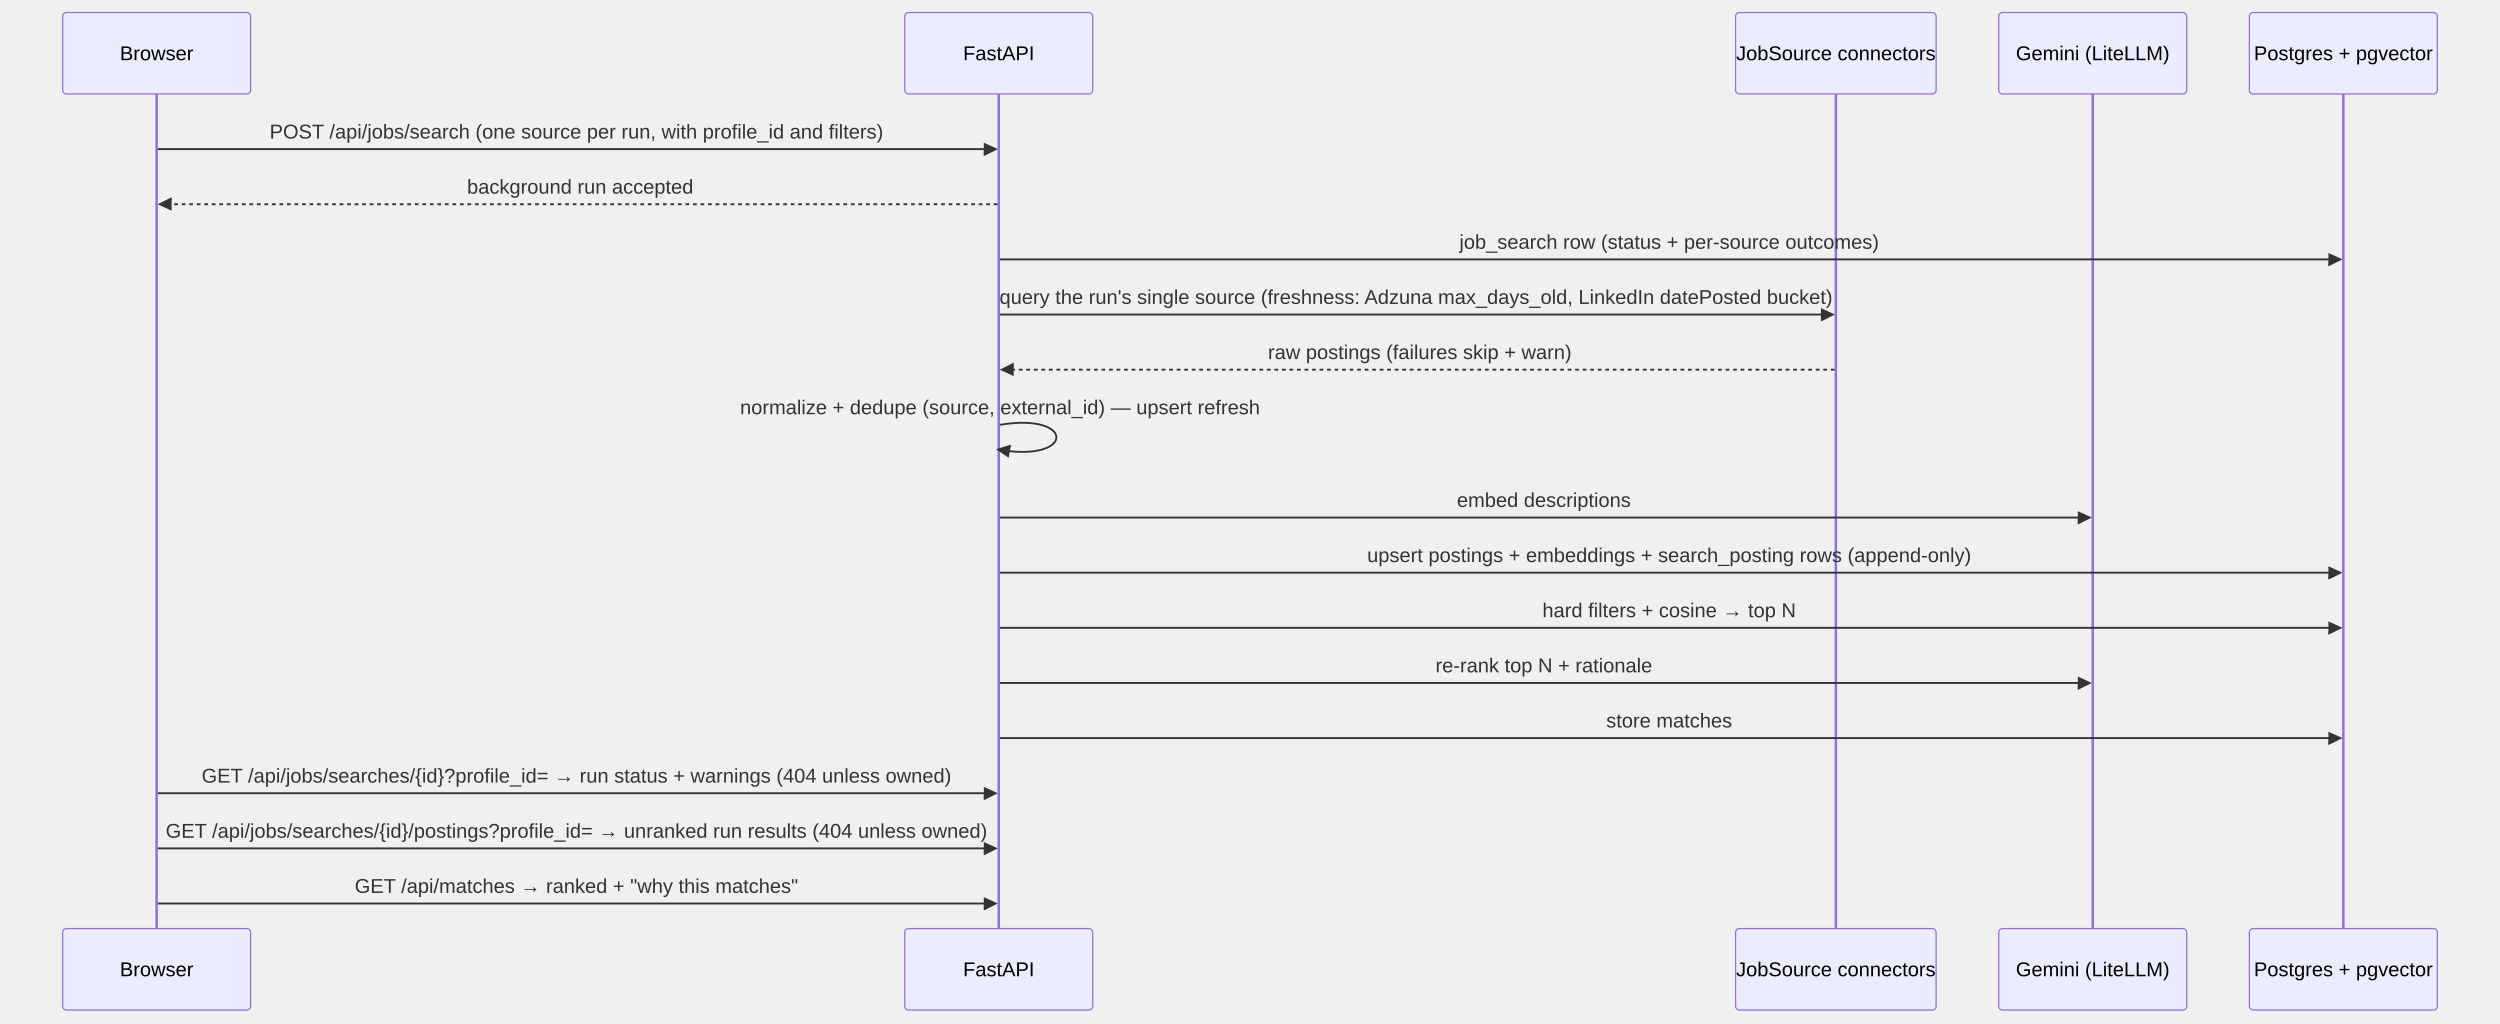
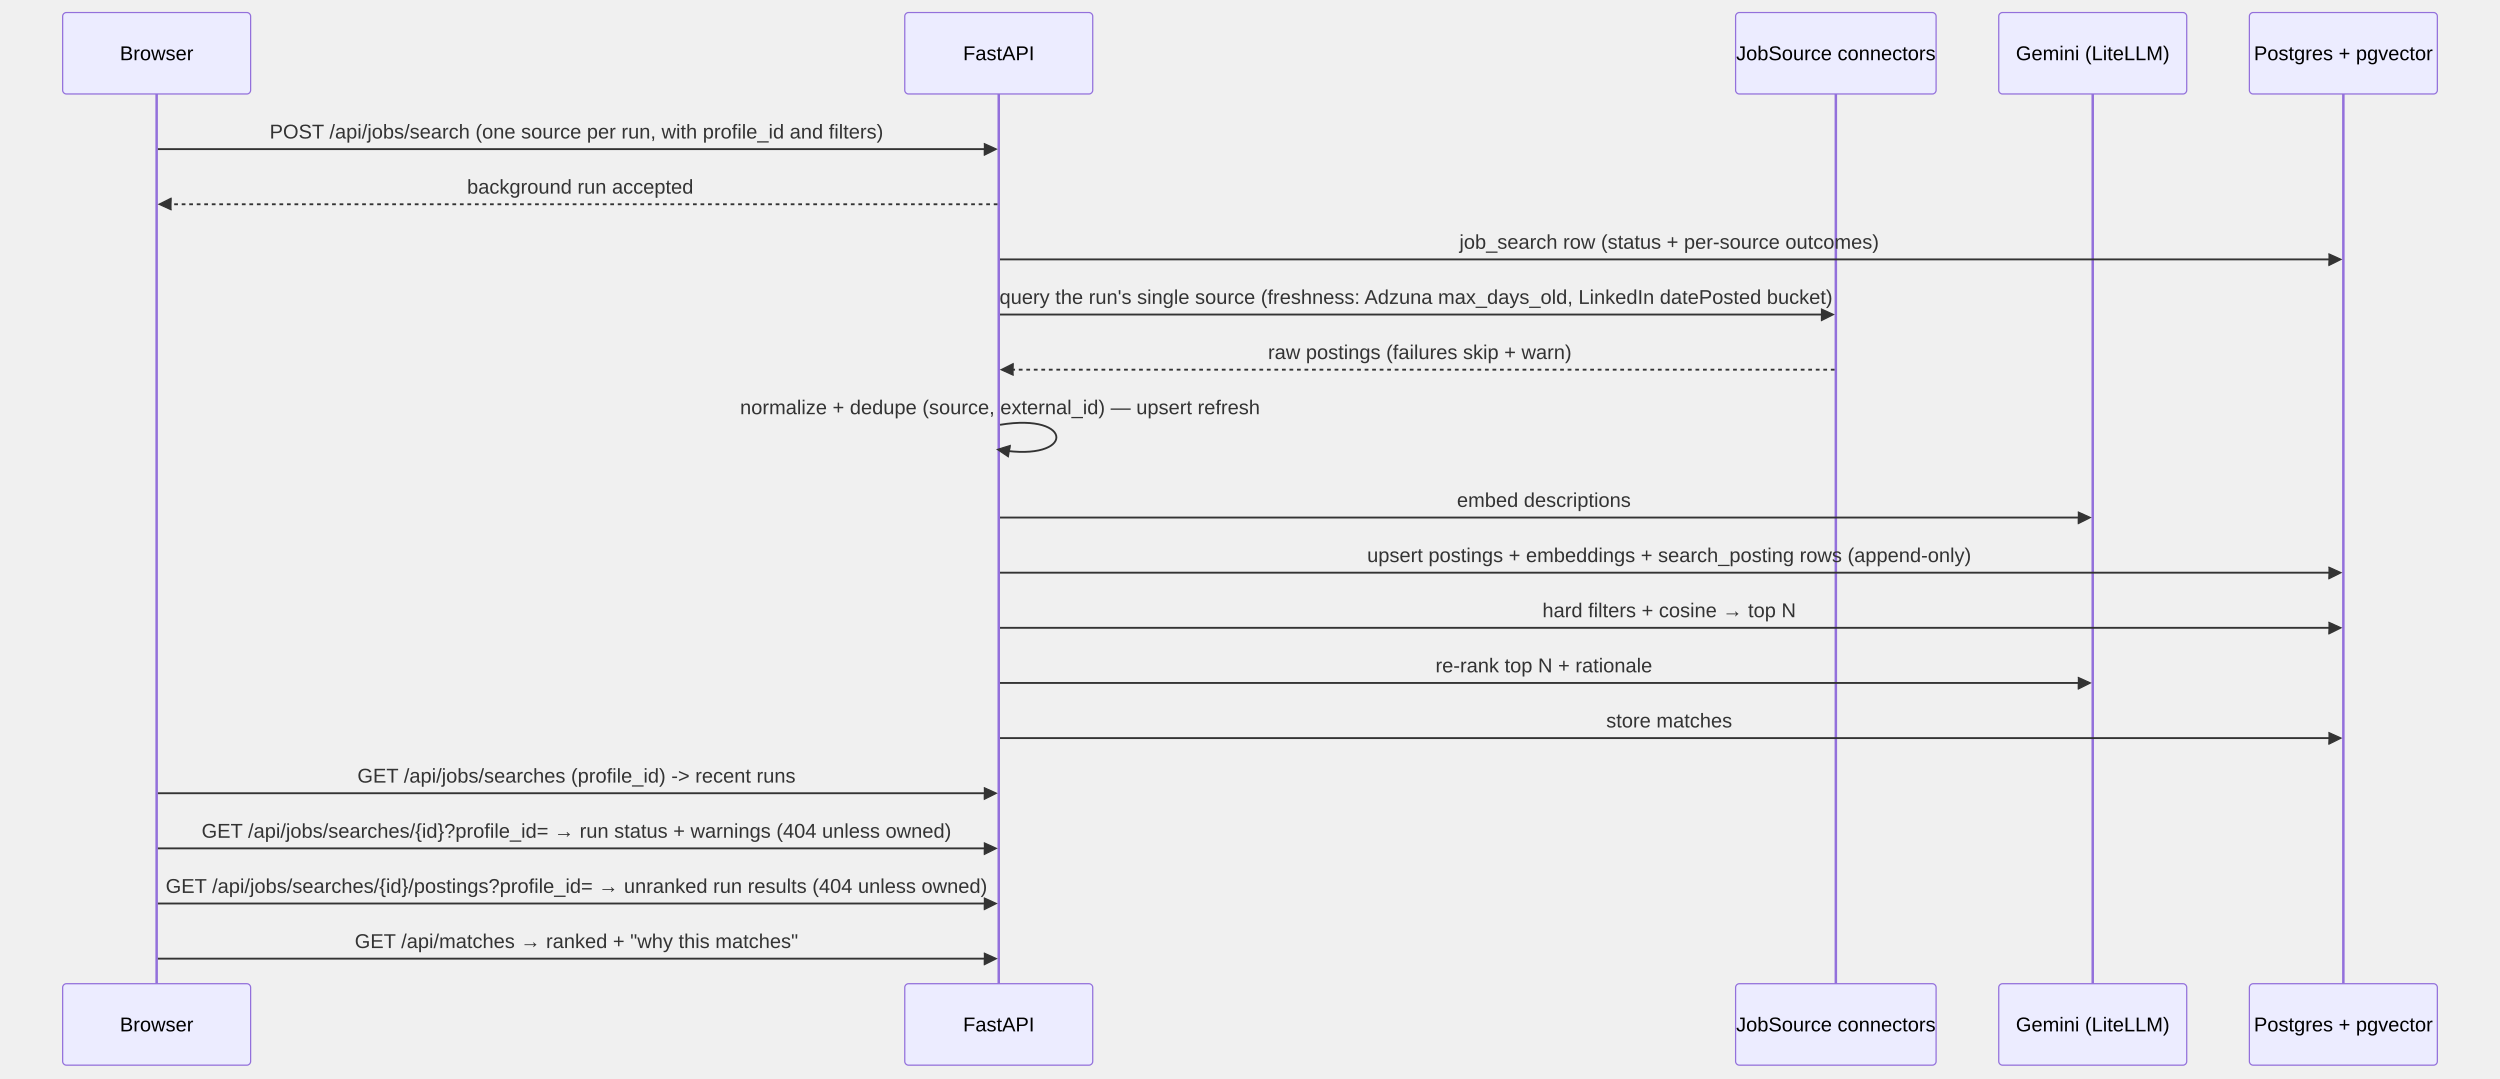
- <svg xmlns="http://www.w3.org/2000/svg" id="my-svg" width="100%" style="max-width: 1995px; background-color: white;" viewBox="-50 -10 1995 817" role="graphics-document document" aria-roledescription="sequence">
+ <svg xmlns="http://www.w3.org/2000/svg" id="my-svg" width="100%" style="max-width: 1995px; background-color: white;" viewBox="-50 -10 1995 861" role="graphics-document document" aria-roledescription="sequence">
  <g>
-     <rect x="1745" y="731" fill="#eaeaea" stroke="#666" width="150" height="65" name="D" rx="3" ry="3" class="actor actor-bottom" />
-     <text x="1820" y="763.5" dominant-baseline="central" alignment-baseline="central" class="actor actor-box" style="text-anchor: middle; font-size: 16px; font-weight: 400;">
+     <rect x="1745" y="775" fill="#eaeaea" stroke="#666" width="150" height="65" name="D" rx="3" ry="3" class="actor actor-bottom" />
+     <text x="1820" y="807.5" dominant-baseline="central" alignment-baseline="central" class="actor actor-box" style="text-anchor: middle; font-size: 16px; font-weight: 400;">
      <tspan x="1820" dy="0">Postgres + pgvector</tspan>
    </text>
  </g>
  <g>
-     <rect x="1545" y="731" fill="#eaeaea" stroke="#666" width="150" height="65" name="G" rx="3" ry="3" class="actor actor-bottom" />
-     <text x="1620" y="763.5" dominant-baseline="central" alignment-baseline="central" class="actor actor-box" style="text-anchor: middle; font-size: 16px; font-weight: 400;">
+     <rect x="1545" y="775" fill="#eaeaea" stroke="#666" width="150" height="65" name="G" rx="3" ry="3" class="actor actor-bottom" />
+     <text x="1620" y="807.5" dominant-baseline="central" alignment-baseline="central" class="actor actor-box" style="text-anchor: middle; font-size: 16px; font-weight: 400;">
      <tspan x="1620" dy="0">Gemini (LiteLLM)</tspan>
    </text>
  </g>
  <g>
-     <rect x="1335" y="731" fill="#eaeaea" stroke="#666" width="160" height="65" name="C" rx="3" ry="3" class="actor actor-bottom" />
-     <text x="1415" y="763.5" dominant-baseline="central" alignment-baseline="central" class="actor actor-box" style="text-anchor: middle; font-size: 16px; font-weight: 400;">
+     <rect x="1335" y="775" fill="#eaeaea" stroke="#666" width="160" height="65" name="C" rx="3" ry="3" class="actor actor-bottom" />
+     <text x="1415" y="807.5" dominant-baseline="central" alignment-baseline="central" class="actor actor-box" style="text-anchor: middle; font-size: 16px; font-weight: 400;">
      <tspan x="1415" dy="0">JobSource connectors</tspan>
    </text>
  </g>
  <g>
-     <rect x="672" y="731" fill="#eaeaea" stroke="#666" width="150" height="65" name="A" rx="3" ry="3" class="actor actor-bottom" />
-     <text x="747" y="763.5" dominant-baseline="central" alignment-baseline="central" class="actor actor-box" style="text-anchor: middle; font-size: 16px; font-weight: 400;">
+     <rect x="672" y="775" fill="#eaeaea" stroke="#666" width="150" height="65" name="A" rx="3" ry="3" class="actor actor-bottom" />
+     <text x="747" y="807.5" dominant-baseline="central" alignment-baseline="central" class="actor actor-box" style="text-anchor: middle; font-size: 16px; font-weight: 400;">
      <tspan x="747" dy="0">FastAPI</tspan>
    </text>
  </g>
  <g>
-     <rect x="0" y="731" fill="#eaeaea" stroke="#666" width="150" height="65" name="B" rx="3" ry="3" class="actor actor-bottom" />
-     <text x="75" y="763.5" dominant-baseline="central" alignment-baseline="central" class="actor actor-box" style="text-anchor: middle; font-size: 16px; font-weight: 400;">
+     <rect x="0" y="775" fill="#eaeaea" stroke="#666" width="150" height="65" name="B" rx="3" ry="3" class="actor actor-bottom" />
+     <text x="75" y="807.5" dominant-baseline="central" alignment-baseline="central" class="actor actor-box" style="text-anchor: middle; font-size: 16px; font-weight: 400;">
      <tspan x="75" dy="0">Browser</tspan>
    </text>
  </g>
  <g>
-     <line id="actor4" x1="1820" y1="65" x2="1820" y2="731" class="actor-line 200" stroke-width="0.5px" stroke="#999" name="D" data-et="life-line" data-id="D" />
+     <line id="actor4" x1="1820" y1="65" x2="1820" y2="775" class="actor-line 200" stroke-width="0.5px" stroke="#999" name="D" data-et="life-line" data-id="D" />
    <g id="root-4" data-et="participant" data-type="participant" data-id="D">
      <rect x="1745" y="0" fill="#eaeaea" stroke="#666" width="150" height="65" name="D" rx="3" ry="3" class="actor actor-top" />
      <text x="1820" y="32.5" dominant-baseline="central" alignment-baseline="central" class="actor actor-box" style="text-anchor: middle; font-size: 16px; font-weight: 400;">
        <tspan x="1820" dy="0">Postgres + pgvector</tspan>
      </text>
    </g>
  </g>
  <g>
-     <line id="actor3" x1="1620" y1="65" x2="1620" y2="731" class="actor-line 200" stroke-width="0.5px" stroke="#999" name="G" data-et="life-line" data-id="G" />
+     <line id="actor3" x1="1620" y1="65" x2="1620" y2="775" class="actor-line 200" stroke-width="0.5px" stroke="#999" name="G" data-et="life-line" data-id="G" />
    <g id="root-3" data-et="participant" data-type="participant" data-id="G">
      <rect x="1545" y="0" fill="#eaeaea" stroke="#666" width="150" height="65" name="G" rx="3" ry="3" class="actor actor-top" />
      <text x="1620" y="32.5" dominant-baseline="central" alignment-baseline="central" class="actor actor-box" style="text-anchor: middle; font-size: 16px; font-weight: 400;">
        <tspan x="1620" dy="0">Gemini (LiteLLM)</tspan>
      </text>
    </g>
  </g>
  <g>
-     <line id="actor2" x1="1415" y1="65" x2="1415" y2="731" class="actor-line 200" stroke-width="0.5px" stroke="#999" name="C" data-et="life-line" data-id="C" />
+     <line id="actor2" x1="1415" y1="65" x2="1415" y2="775" class="actor-line 200" stroke-width="0.5px" stroke="#999" name="C" data-et="life-line" data-id="C" />
    <g id="root-2" data-et="participant" data-type="participant" data-id="C">
      <rect x="1335" y="0" fill="#eaeaea" stroke="#666" width="160" height="65" name="C" rx="3" ry="3" class="actor actor-top" />
      <text x="1415" y="32.5" dominant-baseline="central" alignment-baseline="central" class="actor actor-box" style="text-anchor: middle; font-size: 16px; font-weight: 400;">
        <tspan x="1415" dy="0">JobSource connectors</tspan>
      </text>
    </g>
  </g>
  <g>
-     <line id="actor1" x1="747" y1="65" x2="747" y2="731" class="actor-line 200" stroke-width="0.5px" stroke="#999" name="A" data-et="life-line" data-id="A" />
+     <line id="actor1" x1="747" y1="65" x2="747" y2="775" class="actor-line 200" stroke-width="0.5px" stroke="#999" name="A" data-et="life-line" data-id="A" />
    <g id="root-1" data-et="participant" data-type="participant" data-id="A">
      <rect x="672" y="0" fill="#eaeaea" stroke="#666" width="150" height="65" name="A" rx="3" ry="3" class="actor actor-top" />
      <text x="747" y="32.5" dominant-baseline="central" alignment-baseline="central" class="actor actor-box" style="text-anchor: middle; font-size: 16px; font-weight: 400;">
        <tspan x="747" dy="0">FastAPI</tspan>
      </text>
    </g>
  </g>
  <g>
-     <line id="actor0" x1="75" y1="65" x2="75" y2="731" class="actor-line 200" stroke-width="0.5px" stroke="#999" name="B" data-et="life-line" data-id="B" />
+     <line id="actor0" x1="75" y1="65" x2="75" y2="775" class="actor-line 200" stroke-width="0.5px" stroke="#999" name="B" data-et="life-line" data-id="B" />
    <g id="root-0" data-et="participant" data-type="participant" data-id="B">
      <rect x="0" y="0" fill="#eaeaea" stroke="#666" width="150" height="65" name="B" rx="3" ry="3" class="actor actor-top" />
      <text x="75" y="32.5" dominant-baseline="central" alignment-baseline="central" class="actor actor-box" style="text-anchor: middle; font-size: 16px; font-weight: 400;">
        <tspan x="75" dy="0">Browser</tspan>
      </text>
    </g>
  </g>
  <style>#my-svg{font-family:"trebuchet ms",verdana,arial,sans-serif;font-size:16px;fill:#333;}@keyframes edge-animation-frame{from{stroke-dashoffset:0;}}@keyframes dash{to{stroke-dashoffset:0;}}#my-svg .edge-animation-slow{stroke-dasharray:9,5!important;stroke-dashoffset:900;animation:dash 50s linear infinite;stroke-linecap:round;}#my-svg .edge-animation-fast{stroke-dasharray:9,5!important;stroke-dashoffset:900;animation:dash 20s linear infinite;stroke-linecap:round;}#my-svg .error-icon{fill:#552222;}#my-svg .error-text{fill:#552222;stroke:#552222;}#my-svg .edge-thickness-normal{stroke-width:1px;}#my-svg .edge-thickness-thick{stroke-width:3.5px;}#my-svg .edge-pattern-solid{stroke-dasharray:0;}#my-svg .edge-thickness-invisible{stroke-width:0;fill:none;}#my-svg .edge-pattern-dashed{stroke-dasharray:3;}#my-svg .edge-pattern-dotted{stroke-dasharray:2;}#my-svg .marker{fill:#333333;stroke:#333333;}#my-svg .marker.cross{stroke:#333333;}#my-svg svg{font-family:"trebuchet ms",verdana,arial,sans-serif;font-size:16px;}#my-svg p{margin:0;}#my-svg .actor{stroke:#9370DB;fill:#ECECFF;stroke-width:1;}#my-svg rect.actor.outer-path[data-look="neo"]{filter:drop-shadow(1px 2px 2px rgba(185, 185, 185, 1));}#my-svg rect.note[data-look="neo"]{stroke:#aaaa33;fill:#fff5ad;filter:drop-shadow(1px 2px 2px rgba(185, 185, 185, 1));}#my-svg text.actor&gt;tspan{fill:black;stroke:none;}#my-svg .actor-line{stroke:#9370DB;}#my-svg .innerArc{stroke-width:1.5;stroke-dasharray:none;}#my-svg .messageLine0{stroke-width:1.5;stroke-dasharray:none;stroke:#333;}#my-svg .messageLine1{stroke-width:1.5;stroke-dasharray:2,2;stroke:#333;}#my-svg [id$="-arrowhead"] path{fill:#333;stroke:#333;}#my-svg .sequenceNumber{fill:white;}#my-svg [id$="-sequencenumber"]{fill:#333;}#my-svg [id$="-crosshead"] path{fill:#333;stroke:#333;}#my-svg .messageText{fill:#333;stroke:none;}#my-svg .labelBox{stroke:#9370DB;fill:#ECECFF;filter:none;}#my-svg .labelText,#my-svg .labelText&gt;tspan{fill:black;stroke:none;}#my-svg .loopText,#my-svg .loopText&gt;tspan{fill:black;stroke:none;}#my-svg .sectionTitle,#my-svg .sectionTitle&gt;tspan{fill:black;stroke:none;}#my-svg .loopLine{stroke-width:2px;stroke-dasharray:2,2;stroke:#9370DB;fill:#9370DB;}#my-svg .note{stroke:#aaaa33;fill:#fff5ad;}#my-svg .noteText,#my-svg .noteText&gt;tspan{fill:black;stroke:none;font-weight:normal;}#my-svg .activation0{fill:#f4f4f4;stroke:#666;}#my-svg .activation1{fill:#f4f4f4;stroke:#666;}#my-svg .activation2{fill:#f4f4f4;stroke:#666;}#my-svg .actorPopupMenu{position:absolute;}#my-svg .actorPopupMenuPanel{position:absolute;fill:#ECECFF;box-shadow:0px 8px 16px 0px rgba(0,0,0,0.2);filter:drop-shadow(3px 5px 2px rgb(0 0 0 / 0.4));}#my-svg .actor-man circle,#my-svg line{fill:#ECECFF;stroke-width:2px;}#my-svg g rect.rect{filter:drop-shadow(1px 2px 2px rgba(185, 185, 185, 1));stroke:#9370DB;}#my-svg .node .neo-node{stroke:#9370DB;}#my-svg [data-look="neo"].node rect,#my-svg [data-look="neo"].cluster rect,#my-svg [data-look="neo"].node polygon{stroke:#9370DB;filter:drop-shadow(1px 2px 2px rgba(185, 185, 185, 1));}#my-svg [data-look="neo"].swimlane.cluster rect{filter:none;}#my-svg [data-look="neo"].node path{stroke:#9370DB;stroke-width:1px;}#my-svg [data-look="neo"].node .outer-path{filter:drop-shadow(1px 2px 2px rgba(185, 185, 185, 1));}#my-svg [data-look="neo"].node .neo-line path{stroke:#9370DB;filter:none;}#my-svg [data-look="neo"].node circle{stroke:#9370DB;filter:drop-shadow(1px 2px 2px rgba(185, 185, 185, 1));}#my-svg [data-look="neo"].node circle .state-start{fill:#000000;}#my-svg [data-look="neo"].icon-shape .icon{fill:#9370DB;filter:drop-shadow(1px 2px 2px rgba(185, 185, 185, 1));}#my-svg [data-look="neo"].icon-shape .icon-neo path{stroke:#9370DB;filter:drop-shadow(1px 2px 2px rgba(185, 185, 185, 1));}#my-svg :root{--mermaid-font-family:"trebuchet ms",verdana,arial,sans-serif;}</style>
  <g />
  <defs>
    <symbol id="my-svg-computer" width="24" height="24">
      <path transform="scale(.5)" d="M2 2v13h20v-13h-20zm18 11h-16v-9h16v9zm-10.228 6l.466-1h3.524l.467 1h-4.457zm14.228 3h-24l2-6h2.104l-1.33 4h18.45l-1.297-4h2.073l2 6zm-5-10h-14v-7h14v7z" />
    </symbol>
  </defs>
  <defs>
    <symbol id="my-svg-database" fill-rule="evenodd" clip-rule="evenodd">
      <path transform="scale(.5)" d="M12.258.001l.256.004.255.005.253.008.251.01.249.012.247.015.246.016.242.019.241.02.239.023.236.024.233.027.231.028.229.031.225.032.223.034.22.036.217.038.214.04.211.041.208.043.205.045.201.046.198.048.194.05.191.051.187.053.183.054.18.056.175.057.172.059.168.06.163.061.16.063.155.064.15.066.074.033.073.033.071.034.07.034.069.035.068.035.067.035.066.035.064.036.064.036.062.036.06.036.06.037.058.037.058.037.055.038.055.038.053.038.052.038.051.039.05.039.048.039.047.039.045.04.044.04.043.04.041.04.04.041.039.041.037.041.036.041.034.041.033.042.032.042.03.042.029.042.027.042.026.043.024.043.023.043.021.043.02.043.018.044.017.043.015.044.013.044.012.044.011.045.009.044.007.045.006.045.004.045.002.045.001.045v17l-.001.045-.002.045-.004.045-.006.045-.007.045-.009.044-.011.045-.012.044-.013.044-.015.044-.017.043-.018.044-.02.043-.021.043-.023.043-.024.043-.026.043-.027.042-.029.042-.03.042-.032.042-.033.042-.034.041-.036.041-.037.041-.039.041-.04.041-.041.04-.043.04-.044.04-.045.04-.047.039-.048.039-.05.039-.051.039-.052.038-.053.038-.055.038-.055.038-.058.037-.058.037-.06.037-.06.036-.062.036-.064.036-.064.036-.066.035-.067.035-.068.035-.069.035-.07.034-.071.034-.073.033-.074.033-.15.066-.155.064-.16.063-.163.061-.168.06-.172.059-.175.057-.18.056-.183.054-.187.053-.191.051-.194.05-.198.048-.201.046-.205.045-.208.043-.211.041-.214.04-.217.038-.22.036-.223.034-.225.032-.229.031-.231.028-.233.027-.236.024-.239.023-.241.02-.242.019-.246.016-.247.015-.249.012-.251.01-.253.008-.255.005-.256.004-.258.001-.258-.001-.256-.004-.255-.005-.253-.008-.251-.01-.249-.012-.247-.015-.245-.016-.243-.019-.241-.02-.238-.023-.236-.024-.234-.027-.231-.028-.228-.031-.226-.032-.223-.034-.22-.036-.217-.038-.214-.04-.211-.041-.208-.043-.204-.045-.201-.046-.198-.048-.195-.05-.19-.051-.187-.053-.184-.054-.179-.056-.176-.057-.172-.059-.167-.06-.164-.061-.159-.063-.155-.064-.151-.066-.074-.033-.072-.033-.072-.034-.07-.034-.069-.035-.068-.035-.067-.035-.066-.035-.064-.036-.063-.036-.062-.036-.061-.036-.06-.037-.058-.037-.057-.037-.056-.038-.055-.038-.053-.038-.052-.038-.051-.039-.049-.039-.049-.039-.046-.039-.046-.04-.044-.04-.043-.04-.041-.04-.04-.041-.039-.041-.037-.041-.036-.041-.034-.041-.033-.042-.032-.042-.03-.042-.029-.042-.027-.042-.026-.043-.024-.043-.023-.043-.021-.043-.02-.043-.018-.044-.017-.043-.015-.044-.013-.044-.012-.044-.011-.045-.009-.044-.007-.045-.006-.045-.004-.045-.002-.045-.001-.045v-17l.001-.045.002-.045.004-.045.006-.045.007-.045.009-.044.011-.045.012-.044.013-.044.015-.044.017-.043.018-.044.02-.043.021-.043.023-.043.024-.043.026-.043.027-.042.029-.042.03-.042.032-.042.033-.042.034-.041.036-.041.037-.041.039-.041.04-.041.041-.04.043-.04.044-.04.046-.04.046-.039.049-.039.049-.039.051-.039.052-.038.053-.038.055-.038.056-.038.057-.037.058-.037.06-.037.061-.036.062-.036.063-.036.064-.036.066-.035.067-.035.068-.035.069-.035.07-.034.072-.034.072-.033.074-.033.151-.066.155-.064.159-.063.164-.061.167-.06.172-.059.176-.057.179-.056.184-.054.187-.053.19-.051.195-.05.198-.048.201-.046.204-.045.208-.043.211-.041.214-.04.217-.038.22-.036.223-.034.226-.032.228-.031.231-.028.234-.027.236-.024.238-.023.241-.02.243-.019.245-.016.247-.015.249-.012.251-.01.253-.008.255-.005.256-.004.258-.001.258.001zm-9.258 20.499v.01l.001.021.003.021.004.022.005.021.006.022.007.022.009.023.01.022.011.023.012.023.013.023.015.023.016.024.017.023.018.024.019.024.021.024.022.025.023.024.024.025.052.049.056.05.061.051.066.051.07.051.075.051.079.052.084.052.088.052.092.052.097.052.102.051.105.052.11.052.114.051.119.051.123.051.127.05.131.05.135.05.139.048.144.049.147.047.152.047.155.047.16.045.163.045.167.043.171.043.176.041.178.041.183.039.187.039.19.037.194.035.197.035.202.033.204.031.209.03.212.029.216.027.219.025.222.024.226.021.23.02.233.018.236.016.24.015.243.012.246.01.249.008.253.005.256.004.259.001.26-.001.257-.004.254-.005.25-.008.247-.011.244-.012.241-.014.237-.016.233-.018.231-.021.226-.021.224-.024.22-.026.216-.027.212-.028.21-.031.205-.031.202-.034.198-.034.194-.036.191-.037.187-.039.183-.04.179-.04.175-.042.172-.043.168-.044.163-.045.16-.046.155-.046.152-.047.148-.048.143-.049.139-.049.136-.05.131-.05.126-.05.123-.051.118-.052.114-.051.11-.052.106-.052.101-.052.096-.052.092-.052.088-.053.083-.051.079-.052.074-.052.07-.051.065-.051.06-.051.056-.05.051-.05.023-.024.023-.025.021-.024.02-.024.019-.024.018-.024.017-.024.015-.023.014-.024.013-.023.012-.023.01-.023.01-.022.008-.022.006-.022.006-.022.004-.022.004-.021.001-.021.001-.021v-4.127l-.077.055-.08.053-.083.054-.085.053-.087.052-.09.052-.093.051-.095.05-.097.05-.1.049-.102.049-.105.048-.106.047-.109.047-.111.046-.114.045-.115.045-.118.044-.12.043-.122.042-.124.042-.126.041-.128.04-.13.04-.132.038-.134.038-.135.037-.138.037-.139.035-.142.035-.143.034-.144.033-.147.032-.148.031-.15.03-.151.03-.153.029-.154.027-.156.027-.158.026-.159.025-.161.024-.162.023-.163.022-.165.021-.166.02-.167.019-.169.018-.169.017-.171.016-.173.015-.173.014-.175.013-.175.012-.177.011-.178.01-.179.008-.179.008-.181.006-.182.005-.182.004-.184.003-.184.002h-.37l-.184-.002-.184-.003-.182-.004-.182-.005-.181-.006-.179-.008-.179-.008-.178-.01-.176-.011-.176-.012-.175-.013-.173-.014-.172-.015-.171-.016-.17-.017-.169-.018-.167-.019-.166-.02-.165-.021-.163-.022-.162-.023-.161-.024-.159-.025-.157-.026-.156-.027-.155-.027-.153-.029-.151-.03-.15-.03-.148-.031-.146-.032-.145-.033-.143-.034-.141-.035-.14-.035-.137-.037-.136-.037-.134-.038-.132-.038-.13-.04-.128-.04-.126-.041-.124-.042-.122-.042-.12-.044-.117-.043-.116-.045-.113-.045-.112-.046-.109-.047-.106-.047-.105-.048-.102-.049-.1-.049-.097-.05-.095-.05-.093-.052-.09-.051-.087-.052-.085-.053-.083-.054-.08-.054-.077-.054v4.127zm0-5.654v.011l.001.021.003.021.004.021.005.022.006.022.007.022.009.022.01.022.011.023.012.023.013.023.015.024.016.023.017.024.018.024.019.024.021.024.022.024.023.025.024.024.052.05.056.05.061.05.066.051.07.051.075.052.079.051.084.052.088.052.092.052.097.052.102.052.105.052.11.051.114.051.119.052.123.05.127.051.131.05.135.049.139.049.144.048.147.048.152.047.155.046.16.045.163.045.167.044.171.042.176.042.178.04.183.04.187.038.19.037.194.036.197.034.202.033.204.032.209.03.212.028.216.027.219.025.222.024.226.022.23.02.233.018.236.016.24.014.243.012.246.01.249.008.253.006.256.003.259.001.26-.001.257-.003.254-.006.25-.008.247-.01.244-.012.241-.015.237-.016.233-.018.231-.02.226-.022.224-.024.22-.025.216-.027.212-.029.21-.03.205-.032.202-.033.198-.035.194-.036.191-.037.187-.039.183-.039.179-.041.175-.042.172-.043.168-.044.163-.045.16-.045.155-.047.152-.047.148-.048.143-.048.139-.05.136-.049.131-.05.126-.051.123-.051.118-.051.114-.052.11-.052.106-.052.101-.052.096-.052.092-.052.088-.052.083-.052.079-.052.074-.051.07-.052.065-.051.06-.05.056-.051.051-.049.023-.025.023-.024.021-.025.02-.024.019-.024.018-.024.017-.024.015-.023.014-.023.013-.024.012-.022.01-.023.01-.023.008-.022.006-.022.006-.022.004-.021.004-.022.001-.021.001-.021v-4.139l-.077.054-.08.054-.083.054-.085.052-.087.053-.09.051-.093.051-.095.051-.097.05-.1.049-.102.049-.105.048-.106.047-.109.047-.111.046-.114.045-.115.044-.118.044-.12.044-.122.042-.124.042-.126.041-.128.04-.13.039-.132.039-.134.038-.135.037-.138.036-.139.036-.142.035-.143.033-.144.033-.147.033-.148.031-.15.03-.151.03-.153.028-.154.028-.156.027-.158.026-.159.025-.161.024-.162.023-.163.022-.165.021-.166.02-.167.019-.169.018-.169.017-.171.016-.173.015-.173.014-.175.013-.175.012-.177.011-.178.009-.179.009-.179.007-.181.007-.182.005-.182.004-.184.003-.184.002h-.37l-.184-.002-.184-.003-.182-.004-.182-.005-.181-.007-.179-.007-.179-.009-.178-.009-.176-.011-.176-.012-.175-.013-.173-.014-.172-.015-.171-.016-.17-.017-.169-.018-.167-.019-.166-.02-.165-.021-.163-.022-.162-.023-.161-.024-.159-.025-.157-.026-.156-.027-.155-.028-.153-.028-.151-.03-.15-.03-.148-.031-.146-.033-.145-.033-.143-.033-.141-.035-.14-.036-.137-.036-.136-.037-.134-.038-.132-.039-.13-.039-.128-.04-.126-.041-.124-.042-.122-.043-.12-.043-.117-.044-.116-.044-.113-.046-.112-.046-.109-.046-.106-.047-.105-.048-.102-.049-.1-.049-.097-.05-.095-.051-.093-.051-.09-.051-.087-.053-.085-.052-.083-.054-.08-.054-.077-.054v4.139zm0-5.666v.011l.001.02.003.022.004.021.005.022.006.021.007.022.009.023.01.022.011.023.012.023.013.023.015.023.016.024.017.024.018.023.019.024.021.025.022.024.023.024.024.025.052.05.056.05.061.05.066.051.07.051.075.052.079.051.084.052.088.052.092.052.097.052.102.052.105.051.11.052.114.051.119.051.123.051.127.05.131.05.135.05.139.049.144.048.147.048.152.047.155.046.16.045.163.045.167.043.171.043.176.042.178.04.183.04.187.038.19.037.194.036.197.034.202.033.204.032.209.03.212.028.216.027.219.025.222.024.226.021.23.02.233.018.236.017.24.014.243.012.246.01.249.008.253.006.256.003.259.001.26-.001.257-.003.254-.006.25-.008.247-.01.244-.013.241-.014.237-.016.233-.018.231-.02.226-.022.224-.024.22-.025.216-.027.212-.029.21-.03.205-.032.202-.033.198-.035.194-.036.191-.037.187-.039.183-.039.179-.041.175-.042.172-.043.168-.044.163-.045.16-.045.155-.047.152-.047.148-.048.143-.049.139-.049.136-.049.131-.051.126-.05.123-.051.118-.052.114-.051.11-.052.106-.052.101-.052.096-.052.092-.052.088-.052.083-.052.079-.052.074-.052.07-.051.065-.051.06-.051.056-.05.051-.049.023-.025.023-.025.021-.024.02-.024.019-.024.018-.024.017-.024.015-.023.014-.024.013-.023.012-.023.01-.022.01-.023.008-.022.006-.022.006-.022.004-.022.004-.021.001-.021.001-.021v-4.153l-.077.054-.08.054-.083.053-.085.053-.087.053-.09.051-.093.051-.095.051-.097.05-.1.049-.102.048-.105.048-.106.048-.109.046-.111.046-.114.046-.115.044-.118.044-.12.043-.122.043-.124.042-.126.041-.128.04-.13.039-.132.039-.134.038-.135.037-.138.036-.139.036-.142.034-.143.034-.144.033-.147.032-.148.032-.15.03-.151.03-.153.028-.154.028-.156.027-.158.026-.159.024-.161.024-.162.023-.163.023-.165.021-.166.02-.167.019-.169.018-.169.017-.171.016-.173.015-.173.014-.175.013-.175.012-.177.01-.178.01-.179.009-.179.007-.181.006-.182.006-.182.004-.184.003-.184.001-.185.001-.185-.001-.184-.001-.184-.003-.182-.004-.182-.006-.181-.006-.179-.007-.179-.009-.178-.01-.176-.01-.176-.012-.175-.013-.173-.014-.172-.015-.171-.016-.17-.017-.169-.018-.167-.019-.166-.02-.165-.021-.163-.023-.162-.023-.161-.024-.159-.024-.157-.026-.156-.027-.155-.028-.153-.028-.151-.03-.15-.03-.148-.032-.146-.032-.145-.033-.143-.034-.141-.034-.14-.036-.137-.036-.136-.037-.134-.038-.132-.039-.13-.039-.128-.041-.126-.041-.124-.041-.122-.043-.12-.043-.117-.044-.116-.044-.113-.046-.112-.046-.109-.046-.106-.048-.105-.048-.102-.048-.1-.05-.097-.049-.095-.051-.093-.051-.09-.052-.087-.052-.085-.053-.083-.053-.08-.054-.077-.054v4.153zm8.74-8.179l-.257.004-.254.005-.25.008-.247.011-.244.012-.241.014-.237.016-.233.018-.231.021-.226.022-.224.023-.22.026-.216.027-.212.028-.21.031-.205.032-.202.033-.198.034-.194.036-.191.038-.187.038-.183.04-.179.041-.175.042-.172.043-.168.043-.163.045-.16.046-.155.046-.152.048-.148.048-.143.048-.139.049-.136.05-.131.05-.126.051-.123.051-.118.051-.114.052-.11.052-.106.052-.101.052-.096.052-.092.052-.088.052-.083.052-.079.052-.074.051-.07.052-.065.051-.06.05-.056.05-.051.05-.023.025-.023.024-.021.024-.02.025-.019.024-.018.024-.017.023-.015.024-.014.023-.013.023-.012.023-.01.023-.01.022-.008.022-.006.023-.006.021-.004.022-.004.021-.001.021-.001.021.001.021.001.021.004.021.004.022.006.021.006.023.008.022.01.022.01.023.012.023.013.023.014.023.015.024.017.023.018.024.019.024.02.025.021.024.023.024.023.025.051.05.056.05.06.05.065.051.07.052.074.051.079.052.083.052.088.052.092.052.096.052.101.052.106.052.11.052.114.052.118.051.123.051.126.051.131.05.136.05.139.049.143.048.148.048.152.048.155.046.16.046.163.045.168.043.172.043.175.042.179.041.183.04.187.038.191.038.194.036.198.034.202.033.205.032.21.031.212.028.216.027.22.026.224.023.226.022.231.021.233.018.237.016.241.014.244.012.247.011.25.008.254.005.257.004.26.001.26-.001.257-.004.254-.005.25-.008.247-.011.244-.012.241-.014.237-.016.233-.018.231-.021.226-.022.224-.023.22-.026.216-.027.212-.028.21-.031.205-.032.202-.033.198-.034.194-.036.191-.038.187-.038.183-.04.179-.041.175-.042.172-.043.168-.043.163-.045.16-.046.155-.046.152-.048.148-.048.143-.048.139-.049.136-.05.131-.05.126-.051.123-.051.118-.051.114-.052.11-.052.106-.052.101-.052.096-.052.092-.052.088-.052.083-.052.079-.052.074-.051.07-.052.065-.051.06-.05.056-.05.051-.05.023-.025.023-.024.021-.024.02-.025.019-.024.018-.024.017-.023.015-.024.014-.023.013-.023.012-.023.01-.023.01-.022.008-.022.006-.023.006-.021.004-.022.004-.021.001-.021.001-.021-.001-.021-.001-.021-.004-.021-.004-.022-.006-.021-.006-.023-.008-.022-.01-.022-.01-.023-.012-.023-.013-.023-.014-.023-.015-.024-.017-.023-.018-.024-.019-.024-.02-.025-.021-.024-.023-.024-.023-.025-.051-.05-.056-.05-.06-.05-.065-.051-.07-.052-.074-.051-.079-.052-.083-.052-.088-.052-.092-.052-.096-.052-.101-.052-.106-.052-.11-.052-.114-.052-.118-.051-.123-.051-.126-.051-.131-.05-.136-.05-.139-.049-.143-.048-.148-.048-.152-.048-.155-.046-.16-.046-.163-.045-.168-.043-.172-.043-.175-.042-.179-.041-.183-.04-.187-.038-.191-.038-.194-.036-.198-.034-.202-.033-.205-.032-.21-.031-.212-.028-.216-.027-.22-.026-.224-.023-.226-.022-.231-.021-.233-.018-.237-.016-.241-.014-.244-.012-.247-.011-.25-.008-.254-.005-.257-.004-.26-.001-.26.001z" />
    </symbol>
  </defs>
  <defs>
    <symbol id="my-svg-clock" width="24" height="24">
      <path transform="scale(.5)" d="M12 2c5.514 0 10 4.486 10 10s-4.486 10-10 10-10-4.486-10-10 4.486-10 10-10zm0-2c-6.627 0-12 5.373-12 12s5.373 12 12 12 12-5.373 12-12-5.373-12-12-12zm5.848 12.459c.202.038.202.333.001.372-1.907.361-6.045 1.111-6.547 1.111-.719 0-1.301-.582-1.301-1.301 0-.512.77-5.447 1.125-7.445.034-.192.312-.181.343.014l.985 6.238 5.394 1.011z" />
    </symbol>
  </defs>
  <defs>
    <marker id="my-svg-arrowhead" refX="7.9" refY="5" markerUnits="userSpaceOnUse" markerWidth="12" markerHeight="12" orient="auto-start-reverse">
      <path d="M -1 0 L 10 5 L 0 10 z" />
    </marker>
  </defs>
  <defs>
    <marker id="my-svg-crosshead" markerWidth="15" markerHeight="8" orient="auto" refX="4" refY="4.5">
      <path fill="none" stroke="#000000" stroke-width="1pt" d="M 1,2 L 6,7 M 6,2 L 1,7" style="stroke-dasharray: 0, 0;" />
    </marker>
  </defs>
  <defs>
    <marker id="my-svg-filled-head" refX="15.5" refY="7" markerWidth="20" markerHeight="28" orient="auto">
      <path d="M 18,7 L9,13 L14,7 L9,1 Z" />
    </marker>
  </defs>
  <defs>
    <marker id="my-svg-sequencenumber" refX="15" refY="15" markerWidth="60" markerHeight="40" orient="auto">
      <circle cx="15" cy="15" r="6" />
    </marker>
  </defs>
  <defs>
    <marker id="my-svg-solidTopArrowHead" refX="7.9" refY="7.25" markerUnits="userSpaceOnUse" markerWidth="12" markerHeight="12" orient="auto-start-reverse">
      <path d="M 0 0 L 10 8 L 0 8 z" />
    </marker>
  </defs>
  <defs>
    <marker id="my-svg-solidBottomArrowHead" refX="7.9" refY="0.75" markerUnits="userSpaceOnUse" markerWidth="12" markerHeight="12" orient="auto-start-reverse">
      <path d="M 0 0 L 10 0 L 0 8 z" />
    </marker>
  </defs>
  <defs>
    <marker id="my-svg-stickTopArrowHead" refX="7.5" refY="7" markerUnits="userSpaceOnUse" markerWidth="12" markerHeight="12" orient="auto-start-reverse">
      <path d="M 0 0 L 7 7" stroke="black" stroke-width="1.5" fill="none" />
    </marker>
  </defs>
  <defs>
    <marker id="my-svg-stickBottomArrowHead" refX="7.5" refY="0" markerUnits="userSpaceOnUse" markerWidth="12" markerHeight="12" orient="auto-start-reverse">
      <path d="M 0 7 L 7 0" stroke="black" stroke-width="1.5" fill="none" />
    </marker>
  </defs>
  <text x="410" y="80" text-anchor="middle" dominant-baseline="middle" alignment-baseline="middle" class="messageText" dy="1em" style="font-size: 16px; font-weight: 400;">POST /api/jobs/search (one source per run, with profile_id and filters)</text>
  <line x1="76" y1="109" x2="743" y2="109" class="messageLine0" data-et="message" data-id="i0" data-from="B" data-to="A" stroke-width="2" stroke="none" marker-end="url(#my-svg-arrowhead)" style="fill: none;" />
  <text x="413" y="124" text-anchor="middle" dominant-baseline="middle" alignment-baseline="middle" class="messageText" dy="1em" style="font-size: 16px; font-weight: 400;">background run accepted</text>
  <line x1="746" y1="153" x2="79" y2="153" class="messageLine1" data-et="message" data-id="i1" data-from="A" data-to="B" stroke-width="2" stroke="none" marker-end="url(#my-svg-arrowhead)" style="stroke-dasharray: 3, 3; fill: none;" />
  <text x="1282" y="168" text-anchor="middle" dominant-baseline="middle" alignment-baseline="middle" class="messageText" dy="1em" style="font-size: 16px; font-weight: 400;">job_search row (status + per-source outcomes)</text>
  <line x1="748" y1="197" x2="1816" y2="197" class="messageLine0" data-et="message" data-id="i2" data-from="A" data-to="D" stroke-width="2" stroke="none" marker-end="url(#my-svg-arrowhead)" style="fill: none;" />
  <text x="1080" y="212" text-anchor="middle" dominant-baseline="middle" alignment-baseline="middle" class="messageText" dy="1em" style="font-size: 16px; font-weight: 400;">query the run's single source (freshness: Adzuna max_days_old, LinkedIn datePosted bucket)</text>
  <line x1="748" y1="241" x2="1411" y2="241" class="messageLine0" data-et="message" data-id="i3" data-from="A" data-to="C" stroke-width="2" stroke="none" marker-end="url(#my-svg-arrowhead)" style="fill: none;" />
  <text x="1083" y="256" text-anchor="middle" dominant-baseline="middle" alignment-baseline="middle" class="messageText" dy="1em" style="font-size: 16px; font-weight: 400;">raw postings (failures skip + warn)</text>
  <line x1="1414" y1="285" x2="751" y2="285" class="messageLine1" data-et="message" data-id="i4" data-from="C" data-to="A" stroke-width="2" stroke="none" marker-end="url(#my-svg-arrowhead)" style="stroke-dasharray: 3, 3; fill: none;" />
  <text x="748" y="300" text-anchor="middle" dominant-baseline="middle" alignment-baseline="middle" class="messageText" dy="1em" style="font-size: 16px; font-weight: 400;">normalize + dedupe (source, external_id) — upsert refresh</text>
  <path d="M 748,329 C 808,319 808,359 748,349" class="messageLine0" data-et="message" data-id="i5" data-from="A" data-to="A" stroke-width="2" stroke="none" marker-end="url(#my-svg-arrowhead)" style="fill: none;" />
  <text x="1182" y="374" text-anchor="middle" dominant-baseline="middle" alignment-baseline="middle" class="messageText" dy="1em" style="font-size: 16px; font-weight: 400;">embed descriptions</text>
  <line x1="748" y1="403" x2="1616" y2="403" class="messageLine0" data-et="message" data-id="i6" data-from="A" data-to="G" stroke-width="2" stroke="none" marker-end="url(#my-svg-arrowhead)" style="fill: none;" />
  <text x="1282" y="418" text-anchor="middle" dominant-baseline="middle" alignment-baseline="middle" class="messageText" dy="1em" style="font-size: 16px; font-weight: 400;">upsert postings + embeddings + search_posting rows (append-only)</text>
  <line x1="748" y1="447" x2="1816" y2="447" class="messageLine0" data-et="message" data-id="i7" data-from="A" data-to="D" stroke-width="2" stroke="none" marker-end="url(#my-svg-arrowhead)" style="fill: none;" />
  <text x="1282" y="462" text-anchor="middle" dominant-baseline="middle" alignment-baseline="middle" class="messageText" dy="1em" style="font-size: 16px; font-weight: 400;">hard filters + cosine → top N</text>
  <line x1="748" y1="491" x2="1816" y2="491" class="messageLine0" data-et="message" data-id="i8" data-from="A" data-to="D" stroke-width="2" stroke="none" marker-end="url(#my-svg-arrowhead)" style="fill: none;" />
  <text x="1182" y="506" text-anchor="middle" dominant-baseline="middle" alignment-baseline="middle" class="messageText" dy="1em" style="font-size: 16px; font-weight: 400;">re-rank top N + rationale</text>
  <line x1="748" y1="535" x2="1616" y2="535" class="messageLine0" data-et="message" data-id="i9" data-from="A" data-to="G" stroke-width="2" stroke="none" marker-end="url(#my-svg-arrowhead)" style="fill: none;" />
  <text x="1282" y="550" text-anchor="middle" dominant-baseline="middle" alignment-baseline="middle" class="messageText" dy="1em" style="font-size: 16px; font-weight: 400;">store matches</text>
  <line x1="748" y1="579" x2="1816" y2="579" class="messageLine0" data-et="message" data-id="i10" data-from="A" data-to="D" stroke-width="2" stroke="none" marker-end="url(#my-svg-arrowhead)" style="fill: none;" />
-   <text x="410" y="594" text-anchor="middle" dominant-baseline="middle" alignment-baseline="middle" class="messageText" dy="1em" style="font-size: 16px; font-weight: 400;">GET /api/jobs/searches/{id}?profile_id= → run status + warnings (404 unless owned)</text>
+   <text x="410" y="594" text-anchor="middle" dominant-baseline="middle" alignment-baseline="middle" class="messageText" dy="1em" style="font-size: 16px; font-weight: 400;">GET /api/jobs/searches (profile_id) -&gt; recent runs</text>
  <line x1="76" y1="623" x2="743" y2="623" class="messageLine0" data-et="message" data-id="i11" data-from="B" data-to="A" stroke-width="2" stroke="none" marker-end="url(#my-svg-arrowhead)" style="fill: none;" />
-   <text x="410" y="638" text-anchor="middle" dominant-baseline="middle" alignment-baseline="middle" class="messageText" dy="1em" style="font-size: 16px; font-weight: 400;">GET /api/jobs/searches/{id}/postings?profile_id= → unranked run results (404 unless owned)</text>
+   <text x="410" y="638" text-anchor="middle" dominant-baseline="middle" alignment-baseline="middle" class="messageText" dy="1em" style="font-size: 16px; font-weight: 400;">GET /api/jobs/searches/{id}?profile_id= → run status + warnings (404 unless owned)</text>
  <line x1="76" y1="667" x2="743" y2="667" class="messageLine0" data-et="message" data-id="i12" data-from="B" data-to="A" stroke-width="2" stroke="none" marker-end="url(#my-svg-arrowhead)" style="fill: none;" />
-   <text x="410" y="682" text-anchor="middle" dominant-baseline="middle" alignment-baseline="middle" class="messageText" dy="1em" style="font-size: 16px; font-weight: 400;">GET /api/matches → ranked + "why this matches"</text>
+   <text x="410" y="682" text-anchor="middle" dominant-baseline="middle" alignment-baseline="middle" class="messageText" dy="1em" style="font-size: 16px; font-weight: 400;">GET /api/jobs/searches/{id}/postings?profile_id= → unranked run results (404 unless owned)</text>
  <line x1="76" y1="711" x2="743" y2="711" class="messageLine0" data-et="message" data-id="i13" data-from="B" data-to="A" stroke-width="2" stroke="none" marker-end="url(#my-svg-arrowhead)" style="fill: none;" />
+   <text x="410" y="726" text-anchor="middle" dominant-baseline="middle" alignment-baseline="middle" class="messageText" dy="1em" style="font-size: 16px; font-weight: 400;">GET /api/matches → ranked + "why this matches"</text>
+   <line x1="76" y1="755" x2="743" y2="755" class="messageLine0" data-et="message" data-id="i14" data-from="B" data-to="A" stroke-width="2" stroke="none" marker-end="url(#my-svg-arrowhead)" style="fill: none;" />
</svg>
